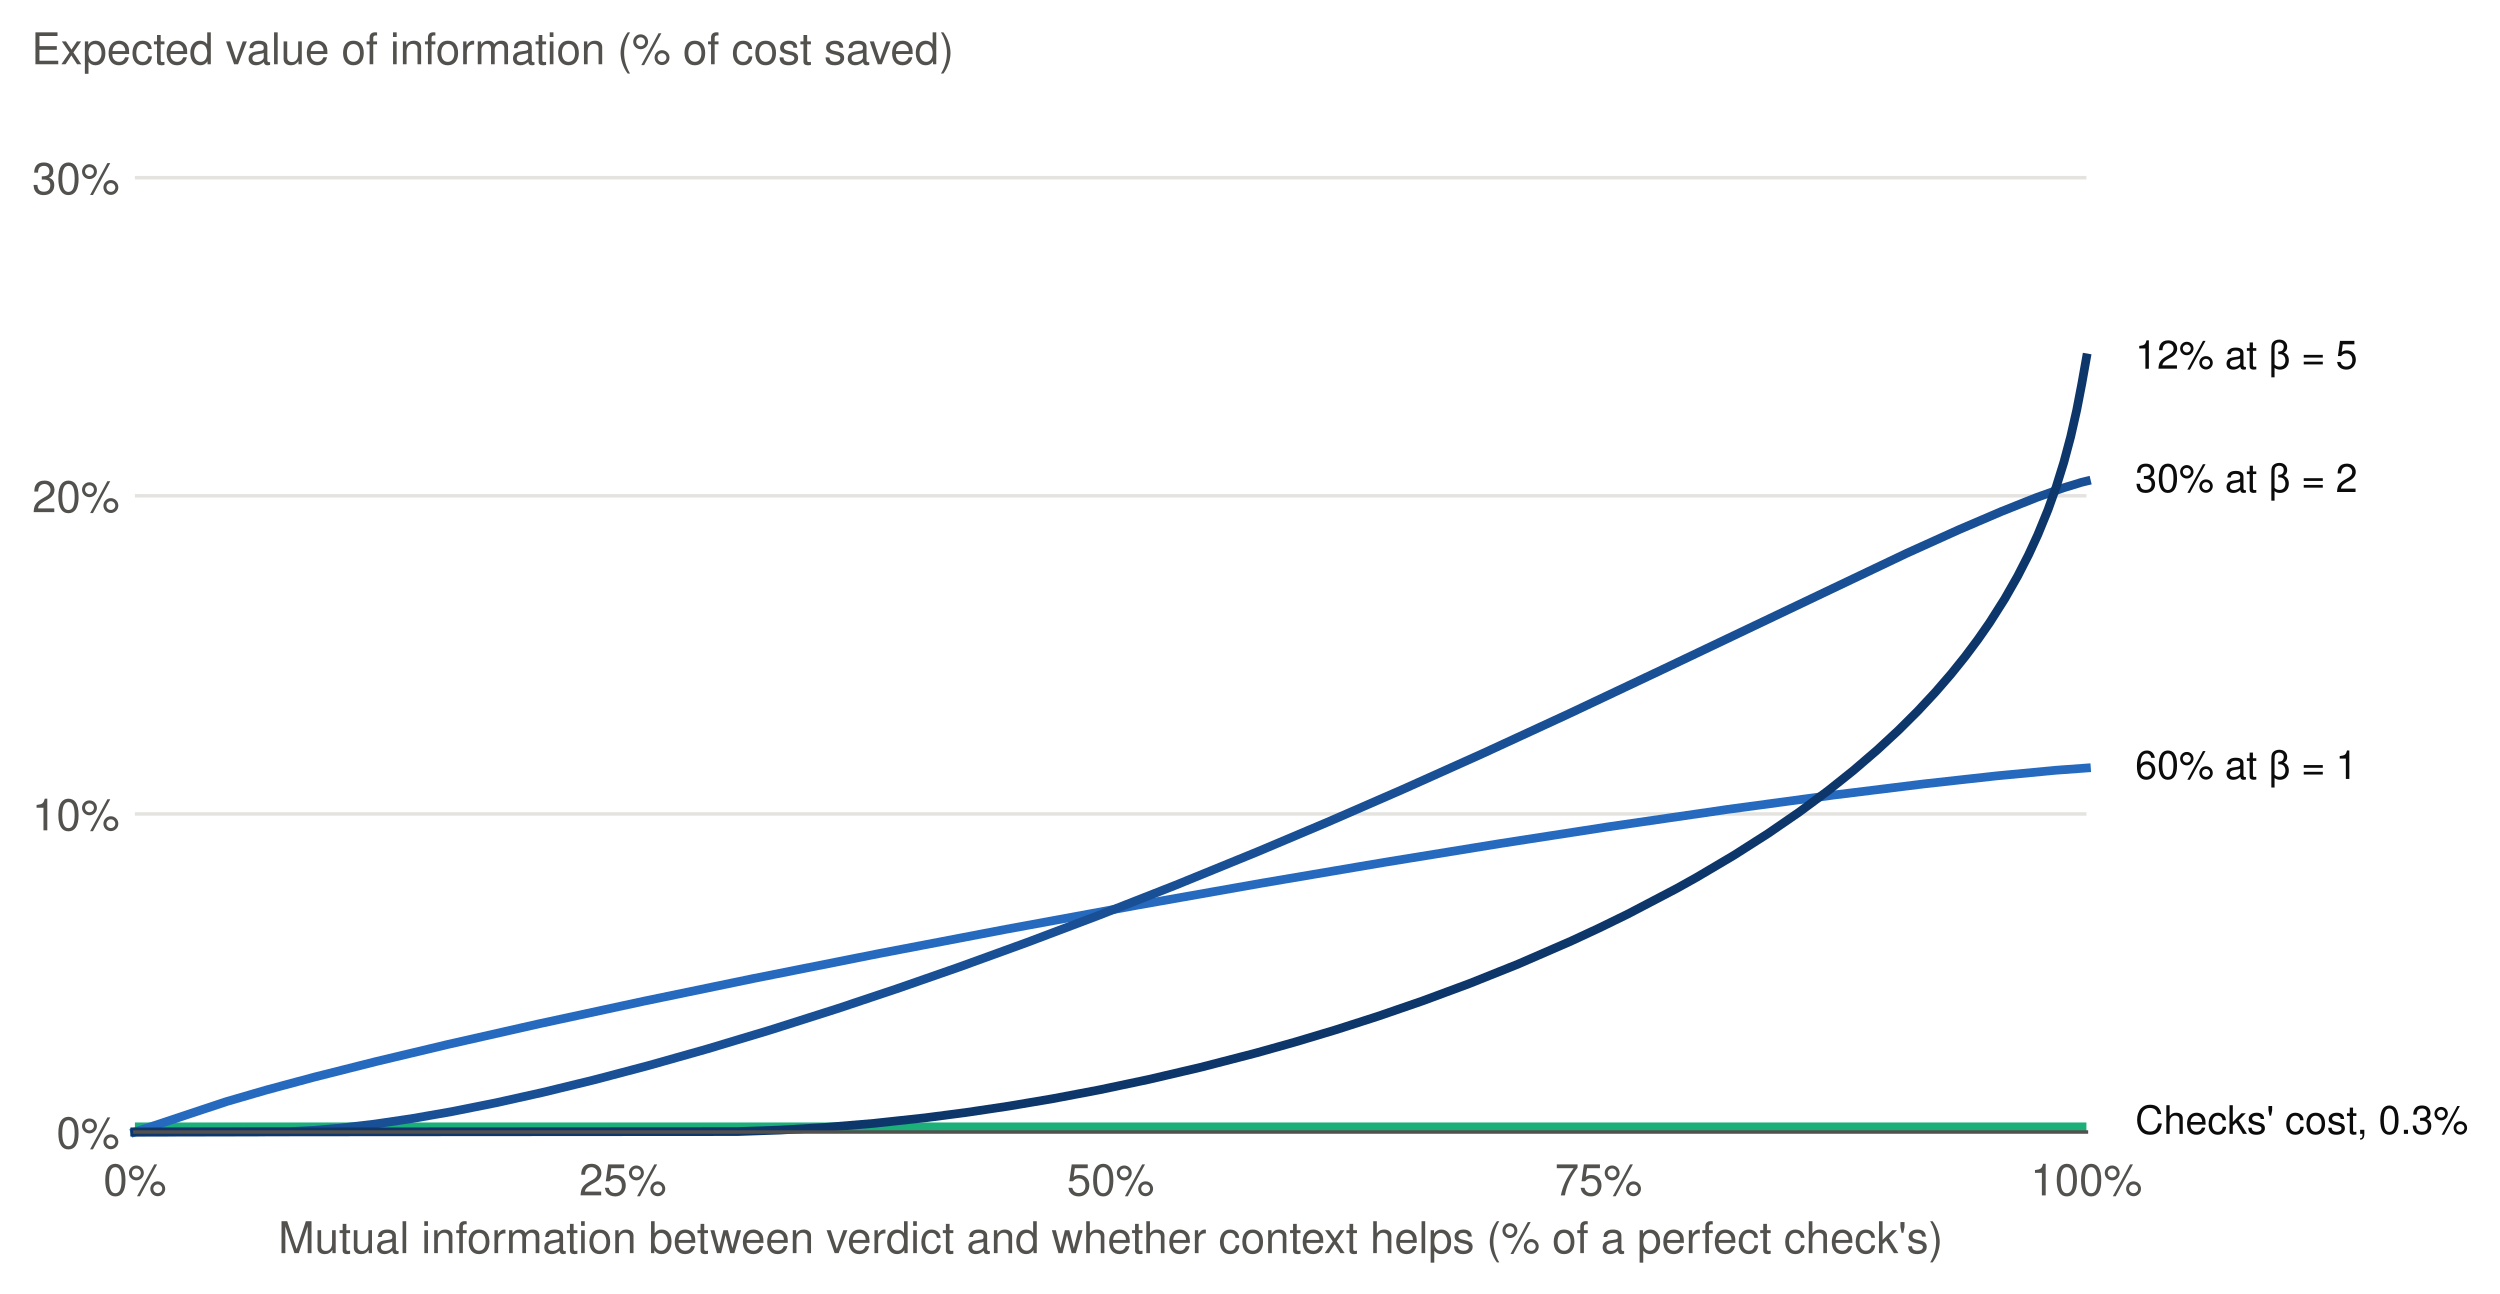
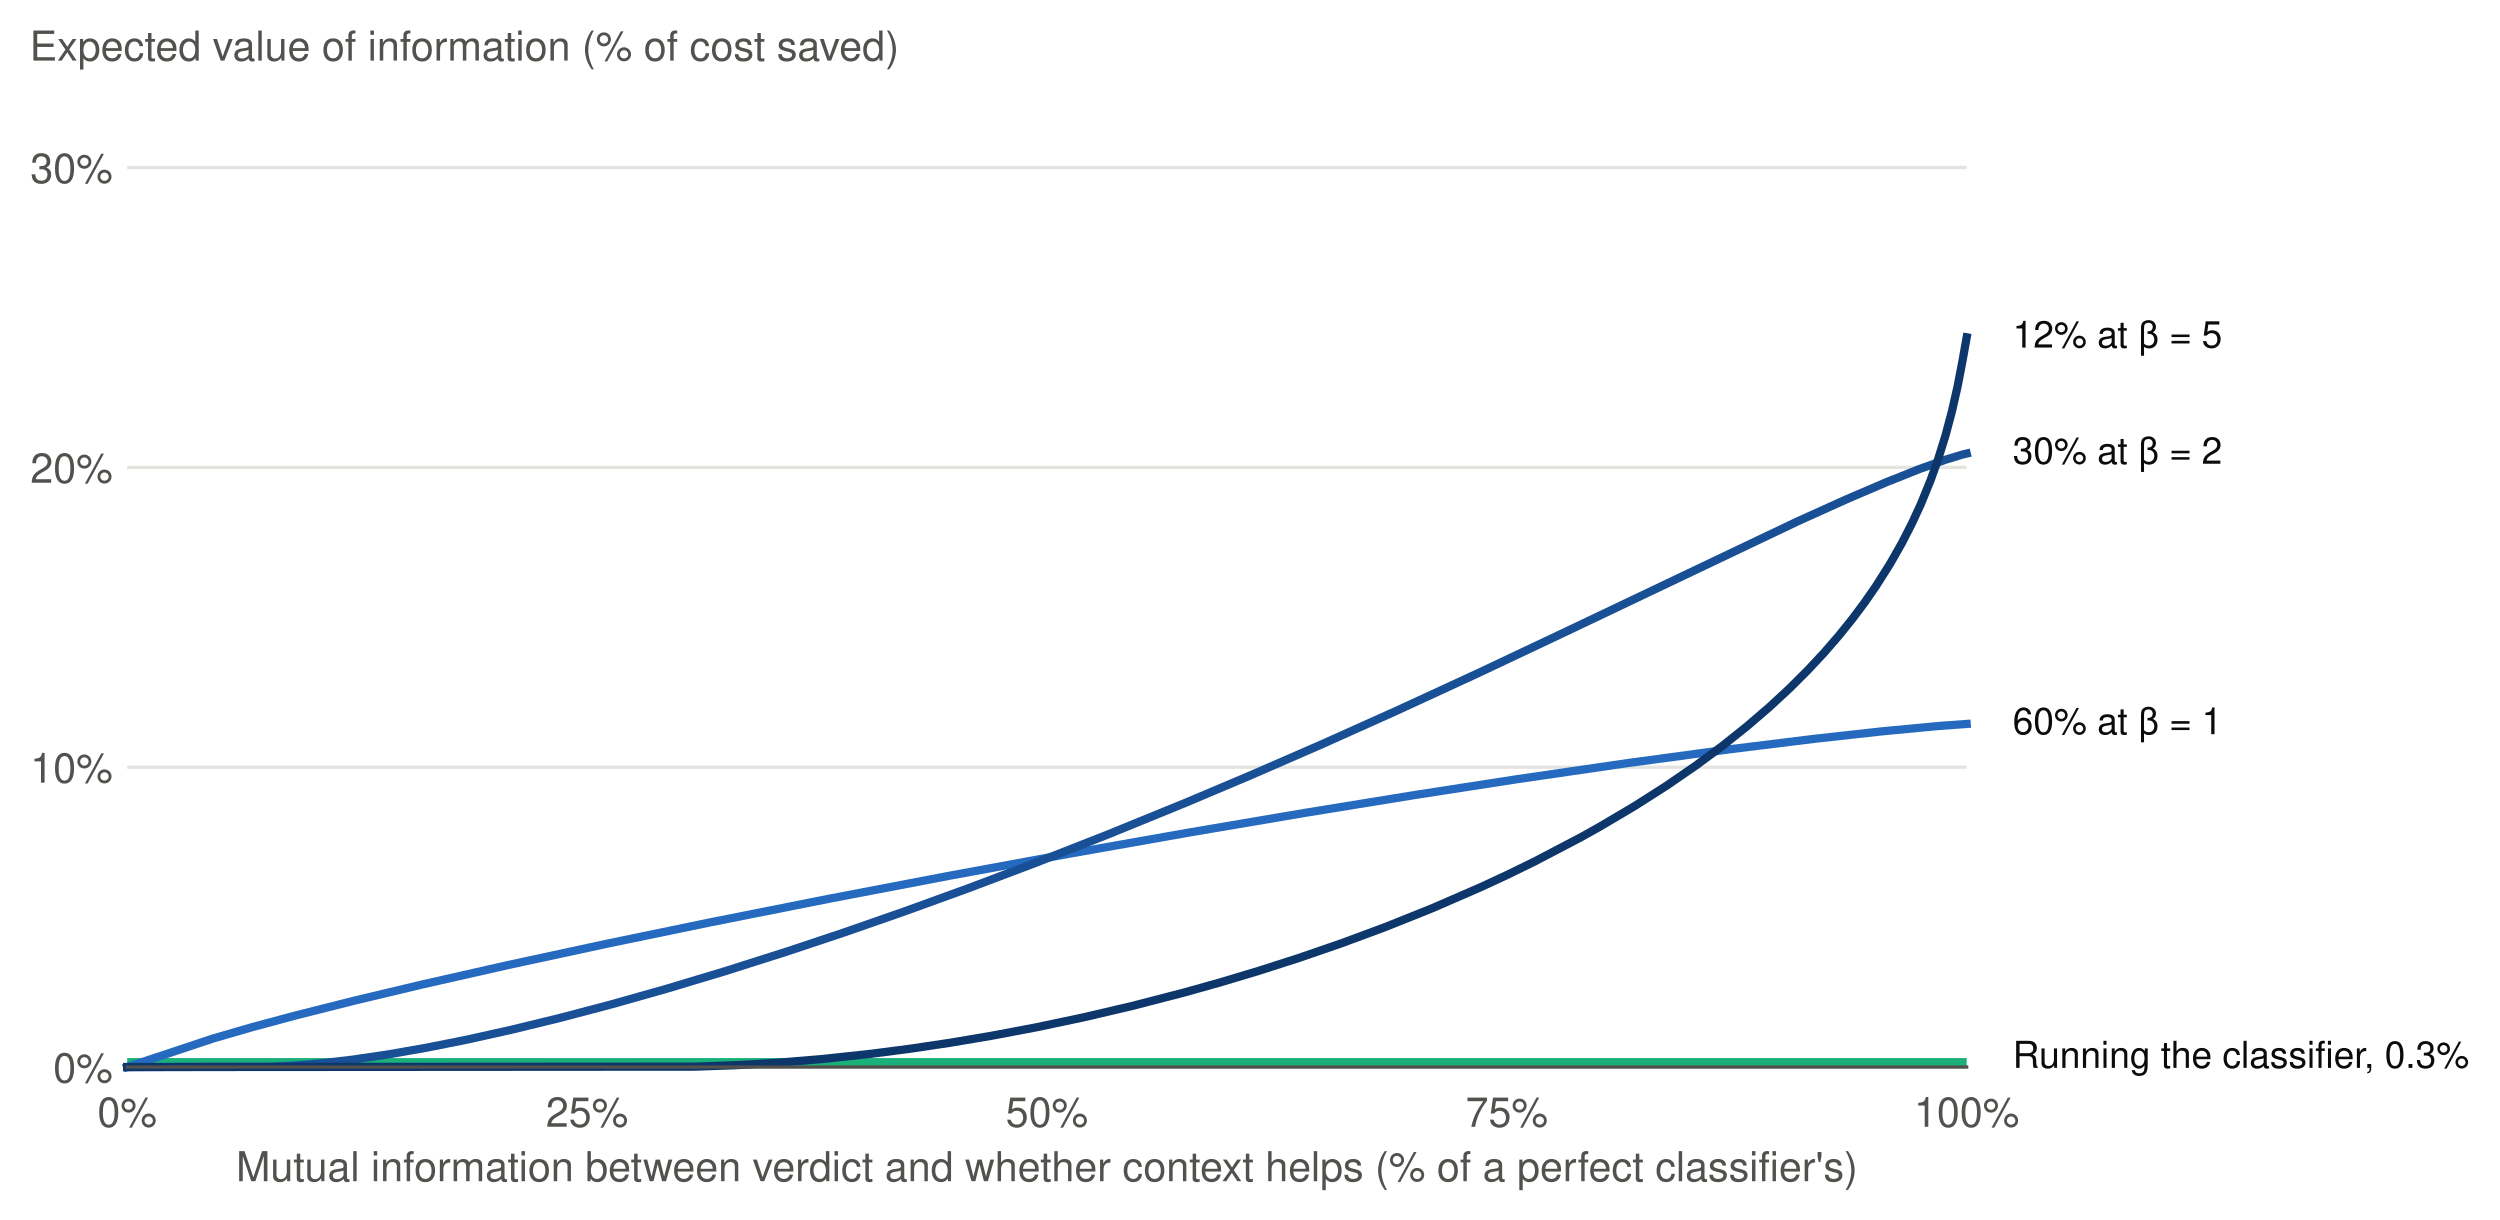
- <svg xmlns="http://www.w3.org/2000/svg" xmlns:xlink="http://www.w3.org/1999/xlink" width="571.867pt" height="295.93pt" viewBox="0 0 571.867 295.93" version="1.1">
+ <svg xmlns="http://www.w3.org/2000/svg" xmlns:xlink="http://www.w3.org/1999/xlink" width="606.681pt" height="295.93pt" viewBox="0 0 606.681 295.93" version="1.1">
  <defs>
    <style type="text/css">*{stroke-linejoin: round; stroke-linecap: butt}</style>
  </defs>
  <g id="figure_1">
    <g id="patch_1">
-       <path d="M 0 295.93  L 571.867 295.93  L 571.867 0  L 0 0  L 0 295.93  z " style="fill: none" />
+       <path d="M 0 295.93  L 606.681 295.93  L 606.681 0  L 0 0  L 0 295.93  z " style="fill: none" />
    </g>
    <g id="axes_1">
      <g id="patch_2">
        <path d="M 30.86 258.946  L 477.26 258.946  L 477.26 26.098  L 30.86 26.098  L 30.86 258.946  z " style="fill: none" />
      </g>
      <g id="matplotlib.axis_1">
        <g id="xtick_1">
          <g id="line2d_1" />
          <g id="text_1">
            <text style="font-size: 10px; font-family: 'Helvetica', 'Arial', 'DejaVu Sans'; text-anchor: middle; fill: #52514e" x="30.86" y="273.446" transform="rotate(-0 30.86 273.4463)">0%</text>
          </g>
        </g>
        <g id="xtick_2">
          <g id="line2d_2" />
          <g id="text_2">
            <text style="font-size: 10px; font-family: 'Helvetica', 'Arial', 'DejaVu Sans'; text-anchor: middle; fill: #52514e" x="142.46" y="273.446" transform="rotate(-0 142.46 273.4463)">25%</text>
          </g>
        </g>
        <g id="xtick_3">
          <g id="line2d_3" />
          <g id="text_3">
            <text style="font-size: 10px; font-family: 'Helvetica', 'Arial', 'DejaVu Sans'; text-anchor: middle; fill: #52514e" x="254.06" y="273.446" transform="rotate(-0 254.06 273.4463)">50%</text>
          </g>
        </g>
        <g id="xtick_4">
          <g id="line2d_4" />
          <g id="text_4">
            <text style="font-size: 10px; font-family: 'Helvetica', 'Arial', 'DejaVu Sans'; text-anchor: middle; fill: #52514e" x="365.66" y="273.446" transform="rotate(-0 365.66 273.4463)">75%</text>
          </g>
        </g>
        <g id="xtick_5">
          <g id="line2d_5" />
          <g id="text_5">
            <text style="font-size: 10px; font-family: 'Helvetica', 'Arial', 'DejaVu Sans'; text-anchor: middle; fill: #52514e" x="477.26" y="273.446" transform="rotate(-0 477.26 273.4463)">100%</text>
          </g>
        </g>
        <g id="text_6">
-           <text style="font-size: 10px; font-family: 'Helvetica', 'Arial', 'DejaVu Sans'; text-anchor: middle; fill: #52514e" x="254.06" y="286.646" transform="rotate(-0 254.06 286.6455)">Mutual information between verdict and whether context helps (% of a perfect check's)</text>
+           <text style="font-size: 10px; font-family: 'Helvetica', 'Arial', 'DejaVu Sans'; text-anchor: middle; fill: #52514e" x="254.06" y="286.646" transform="rotate(-0 254.06 286.6455)">Mutual information between verdict and whether context helps (% of a perfect classifier's)</text>
        </g>
      </g>
      <g id="matplotlib.axis_2">
        <g id="ytick_1">
          <g id="line2d_6">
            <path d="M 30.86 258.946  L 477.26 258.946  " clip-path="url(#p6d888acd26)" style="fill: none; stroke: #e4e3df; stroke-width: 0.8; stroke-linecap: square" />
          </g>
          <g id="line2d_7" />
          <g id="text_7">
            <text style="font-size: 10px; font-family: 'Helvetica', 'Arial', 'DejaVu Sans'; text-anchor: end; fill: #52514e" x="27.36" y="262.696" transform="rotate(-0 27.36 262.6963)">0%</text>
          </g>
        </g>
        <g id="ytick_2">
          <g id="line2d_8">
            <path d="M 30.86 186.181  L 477.26 186.181  " clip-path="url(#p6d888acd26)" style="fill: none; stroke: #e4e3df; stroke-width: 0.8; stroke-linecap: square" />
          </g>
          <g id="line2d_9" />
          <g id="text_8">
            <text style="font-size: 10px; font-family: 'Helvetica', 'Arial', 'DejaVu Sans'; text-anchor: end; fill: #52514e" x="27.36" y="189.931" transform="rotate(-0 27.36 189.9313)">10%</text>
          </g>
        </g>
        <g id="ytick_3">
          <g id="line2d_10">
            <path d="M 30.86 113.416  L 477.26 113.416  " clip-path="url(#p6d888acd26)" style="fill: none; stroke: #e4e3df; stroke-width: 0.8; stroke-linecap: square" />
          </g>
          <g id="line2d_11" />
          <g id="text_9">
            <text style="font-size: 10px; font-family: 'Helvetica', 'Arial', 'DejaVu Sans'; text-anchor: end; fill: #52514e" x="27.36" y="117.166" transform="rotate(-0 27.36 117.1663)">20%</text>
          </g>
        </g>
        <g id="ytick_4">
          <g id="line2d_12">
            <path d="M 30.86 40.651  L 477.26 40.651  " clip-path="url(#p6d888acd26)" style="fill: none; stroke: #e4e3df; stroke-width: 0.8; stroke-linecap: square" />
          </g>
          <g id="line2d_13" />
          <g id="text_10">
            <text style="font-size: 10px; font-family: 'Helvetica', 'Arial', 'DejaVu Sans'; text-anchor: end; fill: #52514e" x="27.36" y="44.401" transform="rotate(-0 27.36 44.40129)">30%</text>
          </g>
        </g>
        <g id="text_11">
          <text style="font-size: 10px; font-family: 'Helvetica', 'Arial', 'DejaVu Sans'; text-anchor: start; fill: #52514e" x="7.2" y="14.7" transform="rotate(-0 7.2 14.7)">Expected value of information (% of cost saved)</text>
        </g>
      </g>
      <g id="FillBetweenPolyCollection_1">
        <defs>
          <path id="m416554022c" d="M 30.86 -39.167  L 30.86 -36.984  L 477.26 -36.984  L 477.26 -39.167  L 477.26 -39.167  L 30.86 -39.167  z " />
        </defs>
        <g>
          <use xlink:href="#m416554022c" x="0" y="295.93" style="fill: #1baf7a" />
        </g>
      </g>
      <g id="line2d_14">
        <path d="M 30.86 258.946  L 51.802 251.985  L 60.973 249.322  L 71.908 246.38  L 86.054 242.814  L 102.535 238.889  L 123.351 234.178  L 147.374 228.995  L 172.498 223.799  L 200.949 218.145  L 230.111 212.572  L 259.482 207.17  L 288.541 202.032  L 316.726 197.249  L 343.42 192.915  L 367.928 189.123  L 395.162 185.151  L 419.72 181.83  L 440.297 179.291  L 456.648 177.484  L 470.189 176.198  L 477.26 175.679  L 477.26 175.679  " style="fill: none; stroke: #256abf; stroke-width: 2; stroke-linecap: square" />
      </g>
      <g id="line2d_15">
        <path d="M 30.86 258.946  L 66.088 258.867  L 71.691 258.575  L 77.743 258.061  L 85.617 257.142  L 94.177 255.88  L 103.448 254.258  L 113.46 252.258  L 124.246 249.858  L 135.843 247.032  L 148.296 243.75  L 161.657 239.977  L 175.985 235.672  L 191.354 230.784  L 205.018 226.22  L 219.524 221.166  L 234.945 215.57  L 251.368 209.367  L 268.903 202.481  L 287.688 194.814  L 303.736 188.033  L 320.821 180.592  L 339.105 172.389  L 358.813 163.298  L 380.278 153.157  L 436.162 126.55  L 448.059 121.178  L 457.801 117.006  L 465.818 113.816  L 472.028 111.589  L 476.21 110.31  L 477.26 110.061  L 477.26 110.061  " style="fill: none; stroke: #184f95; stroke-width: 2; stroke-linecap: square" />
      </g>
      <g id="line2d_16">
        <path d="M 30.86 258.946  L 168.636 258.845  L 178.501 258.499  L 188.928 257.88  L 199.965 256.956  L 211.667 255.69  L 220.92 254.488  L 230.617 253.042  L 240.795 251.323  L 251.498 249.295  L 262.78 246.915  L 274.702 244.127  L 287.34 240.86  L 296.21 238.371  L 305.473 235.592  L 315.17 232.478  L 325.348 228.974  L 336.066 225.006  L 347.397 220.474  L 359.435 215.243  L 365.755 212.306  L 372.301 209.113  L 383.524 203.241  L 388.085 200.695  L 396.63 195.642  L 404.449 190.653  L 411.59 185.741  L 418.099 180.916  L 424.024 176.184  L 429.401 171.56  L 434.281 167.042  L 438.699 162.638  L 442.694 158.351  L 446.299 154.187  L 449.553 150.142  L 452.483 146.221  L 455.12 142.425  L 458.585 136.966  L 461.525 131.802  L 464.025 126.916  L 466.144 122.312  L 468.462 116.641  L 470.31 111.483  L 472.104 105.724  L 473.664 99.883  L 475.043 93.803  L 476.202 87.805  L 477.26 81.861  L 477.26 81.861  " style="fill: none; stroke: #0d366b; stroke-width: 2; stroke-linecap: square" />
      </g>
      <g id="patch_3">
        <path d="M 30.86 258.946  L 477.26 258.946  " style="fill: none; stroke: #52514e; stroke-width: 0.8; stroke-linejoin: miter; stroke-linecap: square" />
      </g>
      <g id="text_12">
-         <text style="font-size: 9px; font-family: 'Helvetica', 'Arial', 'DejaVu Sans'; text-anchor: start; fill: #0b0b0b" x="488.42" y="259.374" transform="rotate(-0 488.42 259.3737)">Checks' cost, 0.3%</text>
+         <text style="font-size: 9px; font-family: 'Helvetica', 'Arial', 'DejaVu Sans'; text-anchor: start; fill: #0b0b0b" x="488.42" y="259.143" transform="rotate(-0 488.42 259.1427)">Running the classifier, 0.3%</text>
      </g>
      <g id="text_13">
        <text style="font-size: 9px; font-family: 'Helvetica', 'Arial', 'DejaVu Sans'; text-anchor: start; fill: #0b0b0b" x="488.42" y="178.173" transform="rotate(-0 488.42 178.1729)">60% at β = 1</text>
      </g>
      <g id="text_14">
        <text style="font-size: 9px; font-family: 'Helvetica', 'Arial', 'DejaVu Sans'; text-anchor: start; fill: #0b0b0b" x="488.42" y="112.555" transform="rotate(-0 488.42 112.5547)">30% at β = 2</text>
      </g>
      <g id="text_15">
        <text style="font-size: 9px; font-family: 'Helvetica', 'Arial', 'DejaVu Sans'; text-anchor: start; fill: #0b0b0b" x="488.42" y="84.355" transform="rotate(-0 488.42 84.35488)">12% at β = 5</text>
      </g>
    </g>
  </g>
  <defs>
    <clipPath id="p6d888acd26">
      <rect x="30.86" y="26.098" width="446.4" height="232.848" />
    </clipPath>
  </defs>
</svg>
